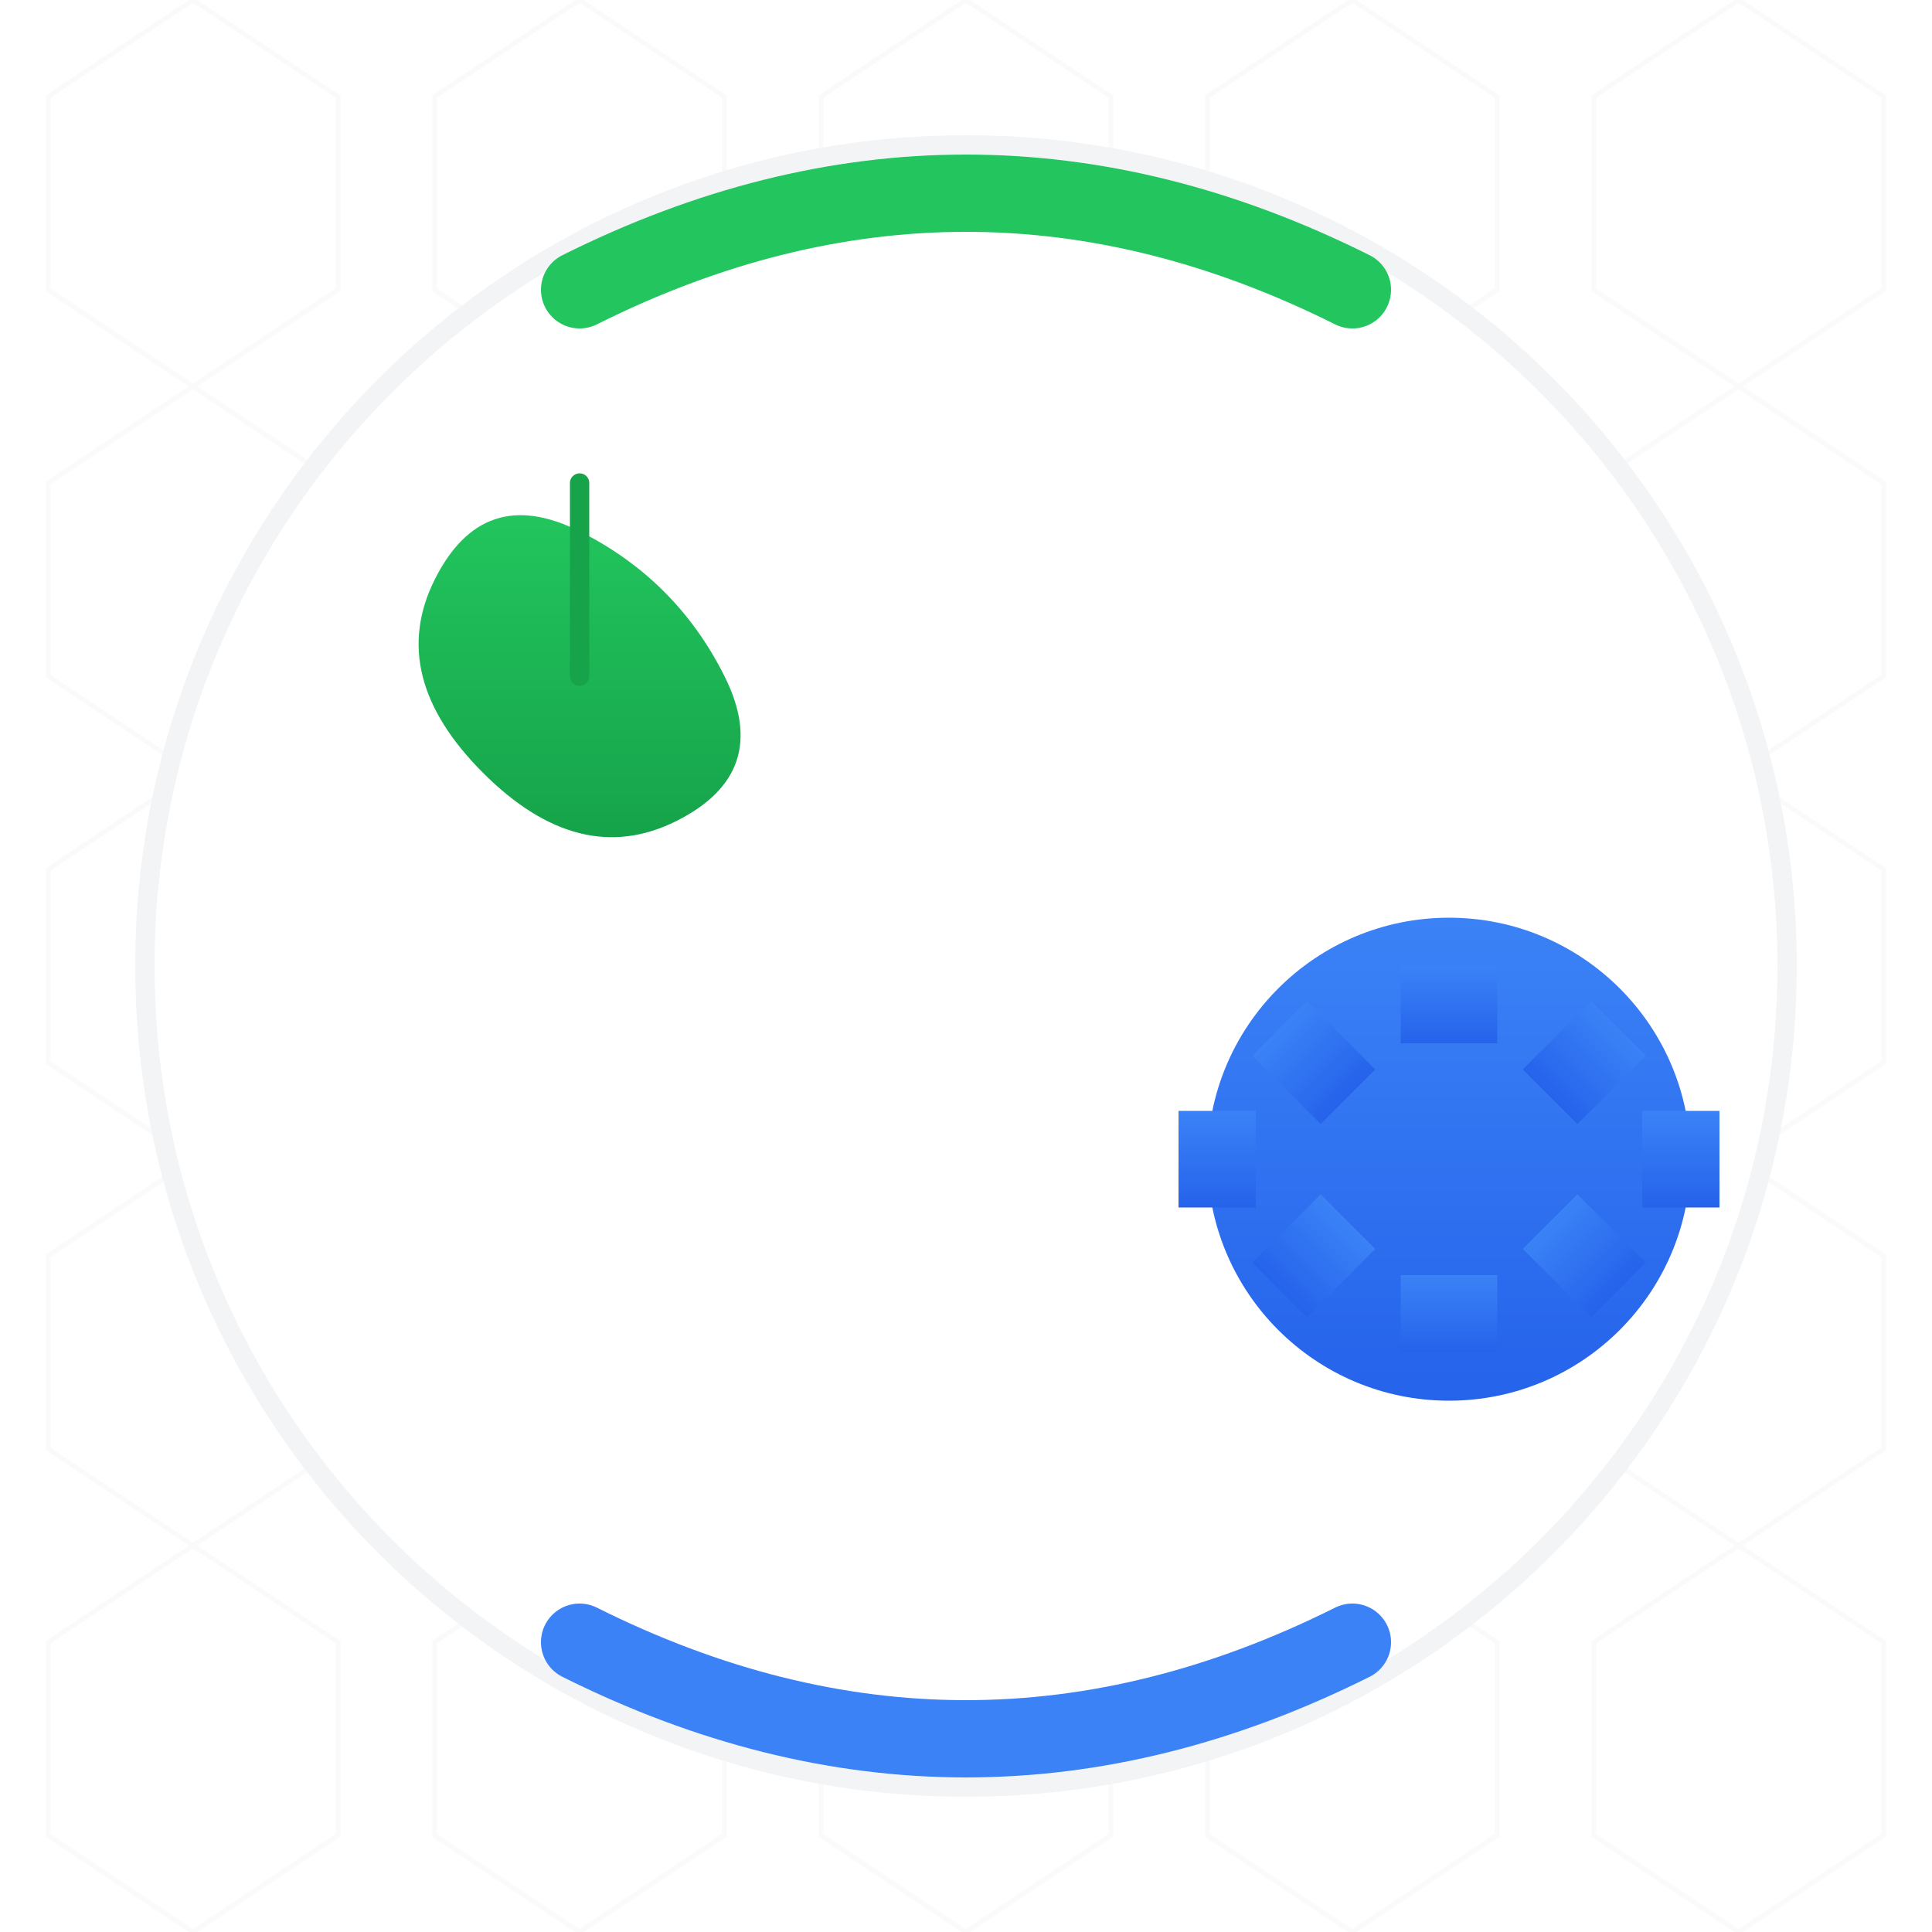
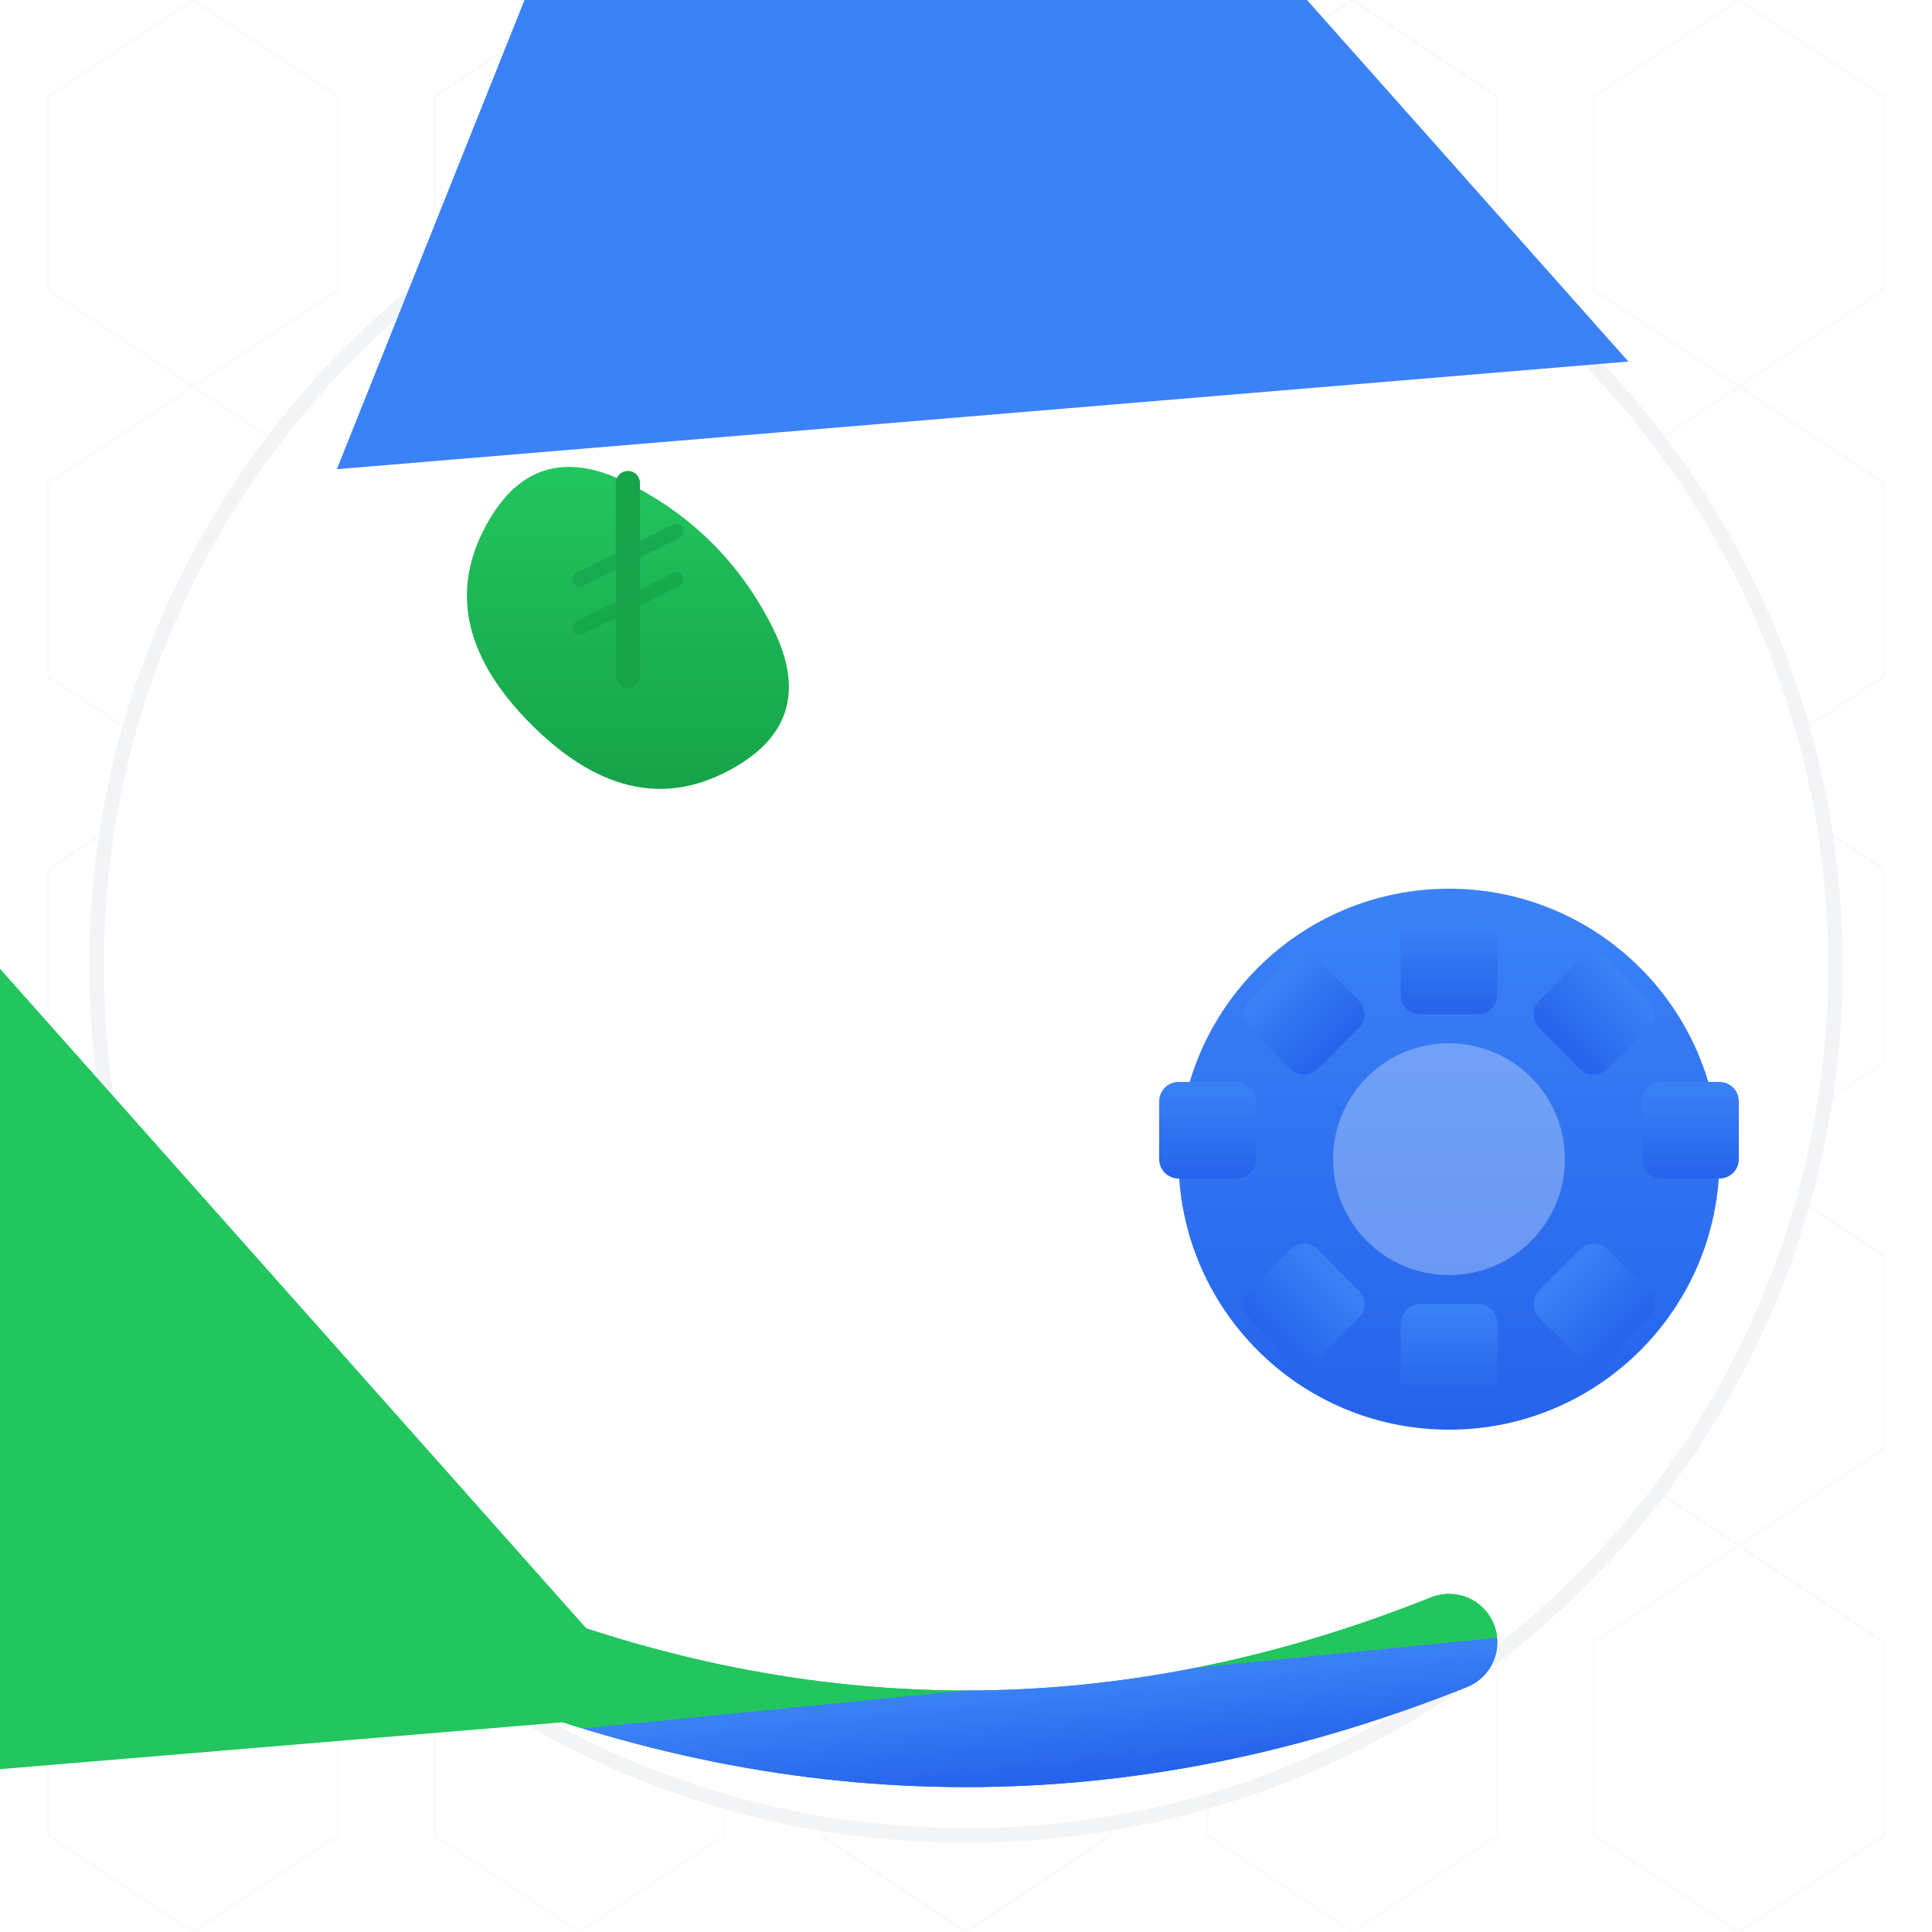
<svg xmlns="http://www.w3.org/2000/svg" width="200" height="200" viewBox="0 0 200 200" fill="none">
  <defs>
    <linearGradient id="leafGradient" x1="0%" y1="0%" x2="0%" y2="100%">
      <stop offset="0%" style="stop-color:#22c55e;stop-opacity:1" />
      <stop offset="100%" style="stop-color:#16a34a;stop-opacity:1" />
    </linearGradient>
    <linearGradient id="gearGradient" x1="0%" y1="0%" x2="0%" y2="100%">
      <stop offset="0%" style="stop-color:#3b82f6;stop-opacity:1" />
      <stop offset="100%" style="stop-color:#2563eb;stop-opacity:1" />
    </linearGradient>
+     <linearGradient id="arrowGradient" x1="0%" y1="0%" x2="100%" y2="100%">
+       <stop offset="0%" style="stop-color:#22c55e;stop-opacity:1" />
+       <stop offset="50%" style="stop-color:#22c55e;stop-opacity:1" />
+       <stop offset="50%" style="stop-color:#3b82f6;stop-opacity:1" />
+       <stop offset="100%" style="stop-color:#2563eb;stop-opacity:1" />
+     </linearGradient>
    <pattern id="hexPattern" x="0" y="0" width="40" height="40" patternUnits="userSpaceOnUse">
-       <path d="M20,0 L35,10 L35,30 L20,40 L5,30 L5,10 Z" fill="none" stroke="#e5e7eb" stroke-width="0.5" opacity="0.2" />
+       <path d="M20,0 L35,10 L35,30 L20,40 L5,30 L5,10 Z" fill="none" stroke="#e5e7eb" stroke-width="0.3" opacity="0.15" />
    </pattern>
  </defs>
  <rect width="200" height="200" fill="white" />
  <rect width="200" height="200" fill="url(#hexPattern)" />
-   <circle cx="100" cy="100" r="85" fill="white" stroke="#f3f4f6" stroke-width="2" />
+   <circle cx="100" cy="100" r="90" fill="white" stroke="#f3f4f6" stroke-width="1.5" />
  <g transform="translate(100, 100)">
-     <path d="M-50,-20 Q-60,-30 -55,-40 Q-50,-50 -40,-45 Q-30,-40 -25,-30 Q-20,-20 -30,-15 Q-40,-10 -50,-20 Z" fill="url(#leafGradient)" />
-     <path d="M-40,-30 L-40,-50" stroke="#16a34a" stroke-width="2" stroke-linecap="round" />
+     <path d="M-45,-25               Q-55,-35 -50,-45               Q-45,-55 -35,-50               Q-25,-45 -20,-35               Q-15,-25 -25,-20               Q-35,-15 -45,-25 Z" fill="url(#leafGradient)" />
+     <path d="M-35,-30 L-35,-50" stroke="#16a34a" stroke-width="2.5" stroke-linecap="round" />
+     <path d="M-40,-35 L-30,-40" stroke="#16a34a" stroke-width="1.5" stroke-linecap="round" opacity="0.7" />
+     <path d="M-40,-40 L-30,-45" stroke="#16a34e" stroke-width="1.5" stroke-linecap="round" opacity="0.7" />
  </g>
  <g transform="translate(100, 100)">
-     <circle cx="50" cy="20" r="25" fill="url(#gearGradient)" />
-     <rect x="45" y="0" width="10" height="8" fill="url(#gearGradient)" />
-     <rect x="45" y="32" width="10" height="8" fill="url(#gearGradient)" />
-     <rect x="70" y="15" width="8" height="10" fill="url(#gearGradient)" />
-     <rect x="22" y="15" width="8" height="10" fill="url(#gearGradient)" />
-     <rect x="60" y="5" width="8" height="10" fill="url(#gearGradient)" transform="rotate(45 64 10)" />
-     <rect x="60" y="25" width="8" height="10" fill="url(#gearGradient)" transform="rotate(-45 64 30)" />
-     <rect x="32" y="5" width="8" height="10" fill="url(#gearGradient)" transform="rotate(-45 36 10)" />
-     <rect x="32" y="25" width="8" height="10" fill="url(#gearGradient)" transform="rotate(45 36 30)" />
+     <circle cx="50" cy="20" r="28" fill="url(#gearGradient)" />
+     <rect x="45" y="-5" width="10" height="10" fill="url(#gearGradient)" rx="2" />
+     <rect x="45" y="35" width="10" height="10" fill="url(#gearGradient)" rx="2" />
+     <rect x="70" y="12" width="10" height="10" fill="url(#gearGradient)" rx="2" />
+     <rect x="20" y="12" width="10" height="10" fill="url(#gearGradient)" rx="2" />
+     <rect x="60" y="0" width="10" height="10" fill="url(#gearGradient)" rx="2" transform="rotate(45 65 5)" />
+     <rect x="60" y="30" width="10" height="10" fill="url(#gearGradient)" rx="2" transform="rotate(-45 65 35)" />
+     <rect x="30" y="0" width="10" height="10" fill="url(#gearGradient)" rx="2" transform="rotate(-45 35 5)" />
+     <rect x="30" y="30" width="10" height="10" fill="url(#gearGradient)" rx="2" transform="rotate(45 35 35)" />
+     <circle cx="50" cy="20" r="12" fill="white" opacity="0.3" />
  </g>
-   <path d="M 60,30 Q 100,10 140,30" fill="none" stroke="#22c55e" stroke-width="8" stroke-linecap="round" stroke-linejoin="round" />
-   <path d="M 140,170 Q 100,190 60,170" fill="none" stroke="#3b82f6" stroke-width="8" stroke-linecap="round" stroke-linejoin="round" />
+   <path d="M 50,30             Q 100,10 150,30" fill="none" stroke="url(#arrowGradient)" stroke-width="10" stroke-linecap="round" stroke-linejoin="round" />
+   <path d="M 150,170             Q 100,190 50,170" fill="none" stroke="url(#arrowGradient)" stroke-width="10" stroke-linecap="round" stroke-linejoin="round" />
+   <defs>
+     <marker id="arrowheadTop" markerWidth="12" markerHeight="12" refX="10" refY="6" orient="auto" markerUnits="strokeWidth">
+       <path d="M 0,0 L 12,6 L 0,12 Z" fill="#3b82f6" />
+     </marker>
+     <marker id="arrowheadBottom" markerWidth="12" markerHeight="12" refX="2" refY="6" orient="auto" markerUnits="strokeWidth">
+       <path d="M 12,0 L 0,6 L 12,12 Z" fill="#22c55e" />
+     </marker>
+   </defs>
+   <path d="M 50,30 Q 100,10 150,30" fill="none" stroke="url(#arrowGradient)" stroke-width="10" stroke-linecap="round" marker-end="url(#arrowheadTop)" />
+   <path d="M 150,170 Q 100,190 50,170" fill="none" stroke="url(#arrowGradient)" stroke-width="10" stroke-linecap="round" marker-end="url(#arrowheadBottom)" />
</svg>
